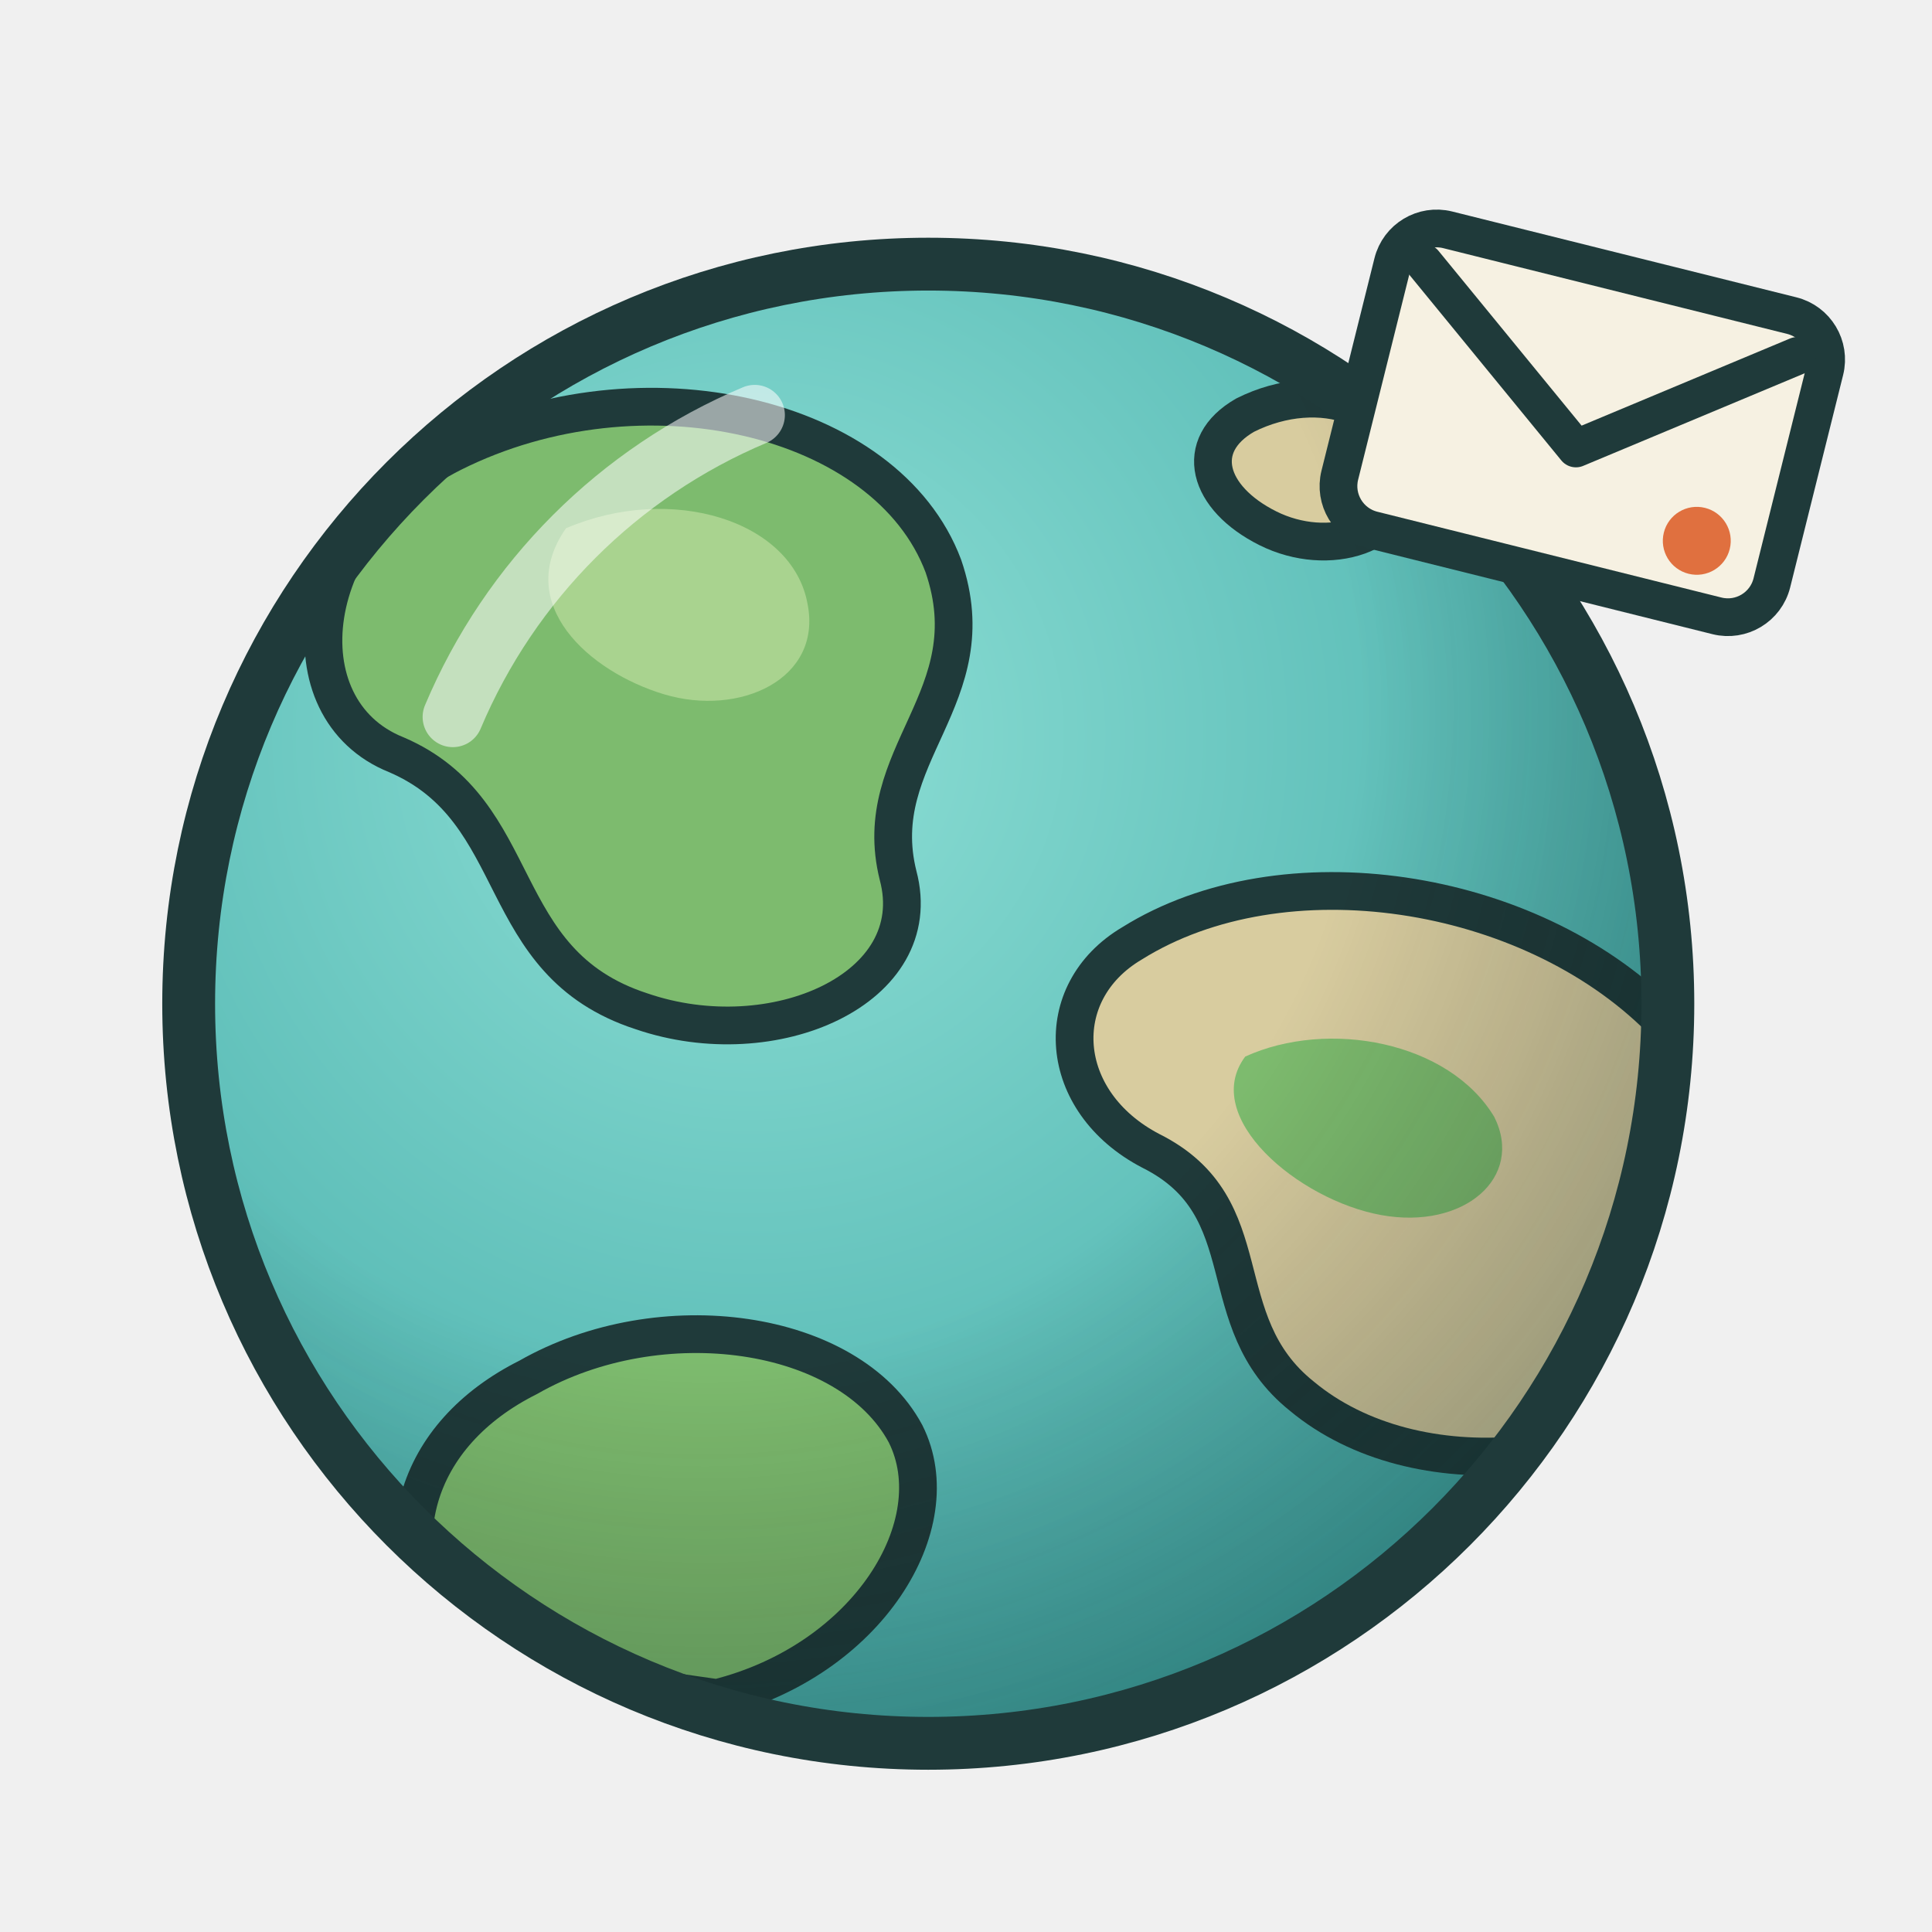
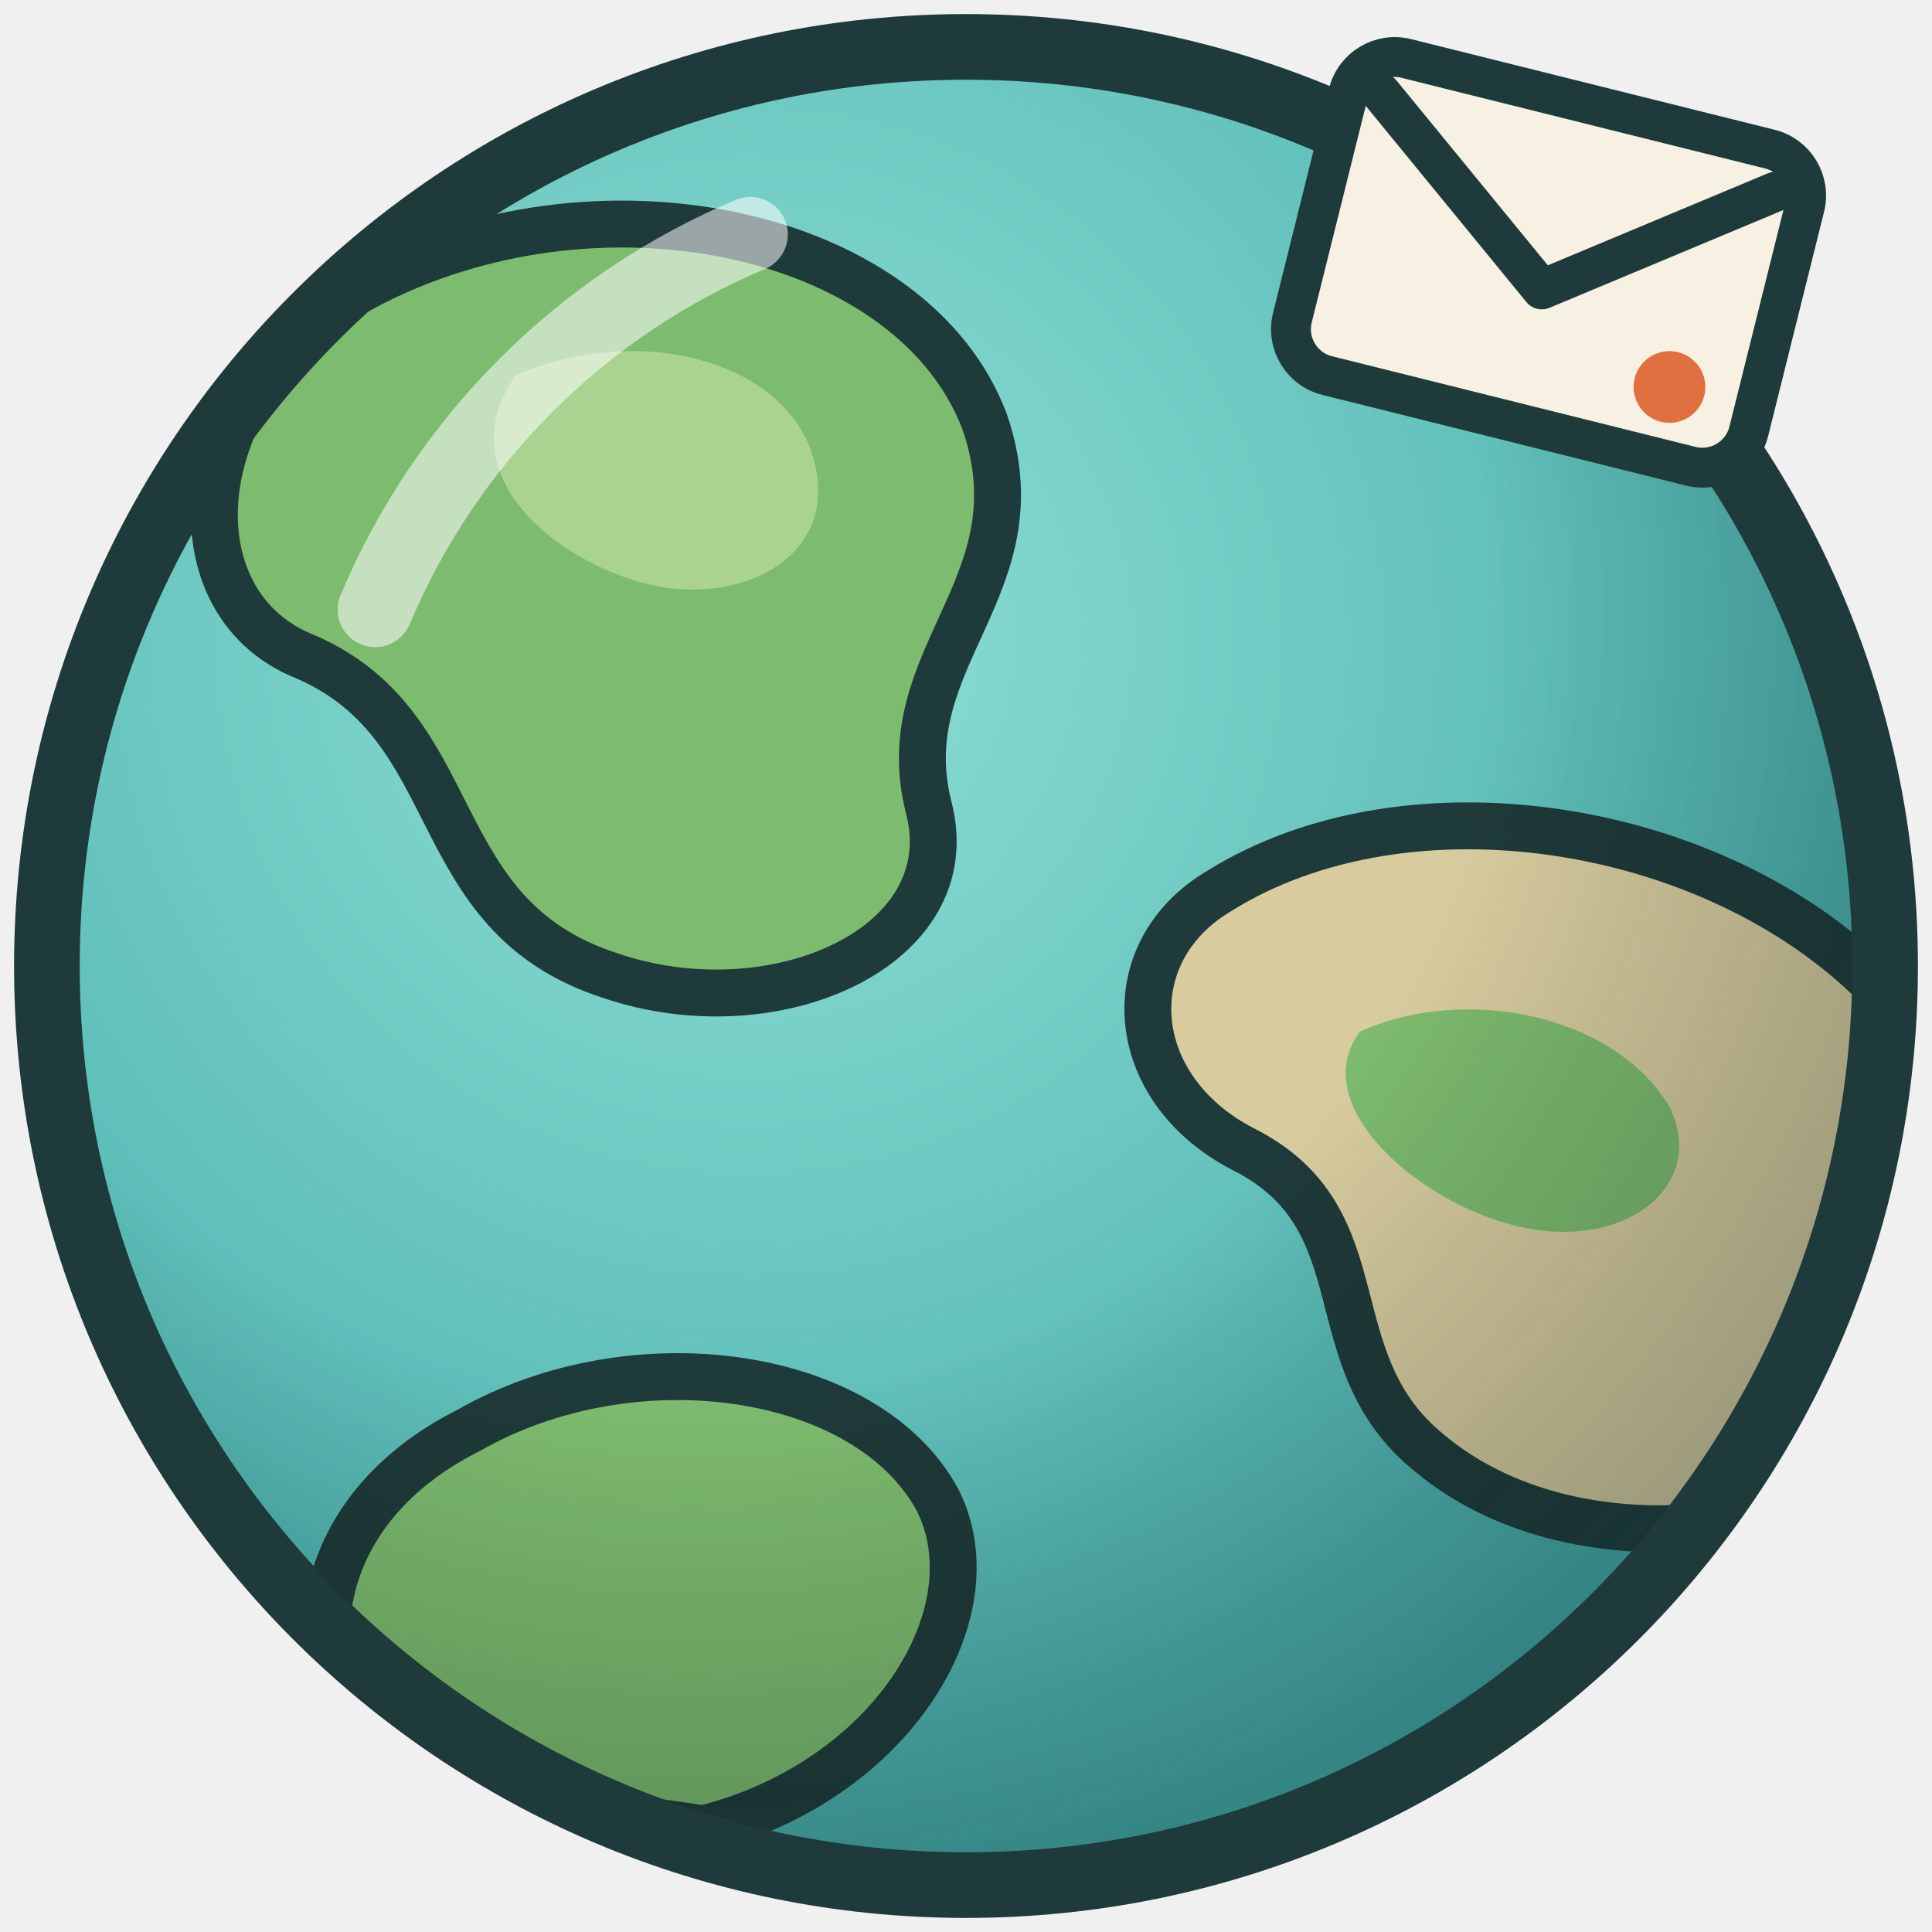
- <svg xmlns="http://www.w3.org/2000/svg" viewBox="0 0 512 512">
+ <svg xmlns="http://www.w3.org/2000/svg" viewBox="40 60 412 412">
  <defs>
    <clipPath id="planet">
      <circle cx="246" cy="266" r="196" />
    </clipPath>
    <radialGradient id="ocean" cx="38%" cy="32%" r="75%">
      <stop offset="0" stop-color="#8fe0d6" />
      <stop offset="1" stop-color="#3fa9a6" />
    </radialGradient>
    <radialGradient id="shade" cx="35%" cy="30%" r="80%">
      <stop offset="0.55" stop-color="#000" stop-opacity="0" />
      <stop offset="1" stop-color="#0b2b2b" stop-opacity="0.35" />
    </radialGradient>
  </defs>
  <circle cx="246" cy="266" r="196" fill="url(#ocean)" />
  <g clip-path="url(#planet)" stroke="#1f3a3a" stroke-width="10" stroke-linejoin="round">
    <path d="M120 120 C170 95 235 110 250 150 C262 185 230 200 238 232 C246 262 205 280 170 268 C130 255 140 215 105 200 C75 188 80 140 120 120 Z" fill="#7dbb6e" />
    <path d="M150 140 C178 128 210 138 214 160 C218 180 196 190 176 184 C156 178 136 160 150 140 Z" fill="#a9d38f" stroke="none" />
    <path d="M300 250 C340 225 405 235 440 270 L460 360 C430 390 375 395 345 370 C320 350 335 320 305 305 C280 292 278 263 300 250 Z" fill="#d8cc9f" />
    <path d="M330 280 C352 270 384 276 396 296 C404 312 388 326 366 322 C344 318 318 296 330 280 Z" fill="#7dbb6e" stroke="none" />
    <path d="M140 365 C175 345 225 352 240 380 C252 404 230 440 190 450 L120 440 C100 410 110 380 140 365 Z" fill="#7dbb6e" />
    <path d="M330 110 C350 100 372 108 372 126 C372 142 352 148 336 140 C320 132 316 118 330 110 Z" fill="#d8cc9f" />
  </g>
  <circle cx="246" cy="266" r="196" fill="url(#shade)" />
  <path d="M120 190 A150 150 0 0 1 200 110" fill="none" stroke="#ffffff" stroke-opacity="0.55" stroke-width="16" stroke-linecap="round" />
  <circle cx="246" cy="266" r="196" fill="none" stroke="#1f3a3a" stroke-width="14" />
-   <g transform="translate(372 58) rotate(14)">
+   <g transform="translate(330 70) rotate(14) scale(0.85)">
    <rect x="0" y="0" width="118" height="82" rx="12" fill="#f6f1e2" stroke="#1f3a3a" stroke-width="10" />
    <path d="M8 10 L59 48 L110 10" fill="none" stroke="#1f3a3a" stroke-width="10" stroke-linejoin="round" stroke-linecap="round" />
    <circle cx="96" cy="64" r="9" fill="#e0703f" />
  </g>
</svg>
